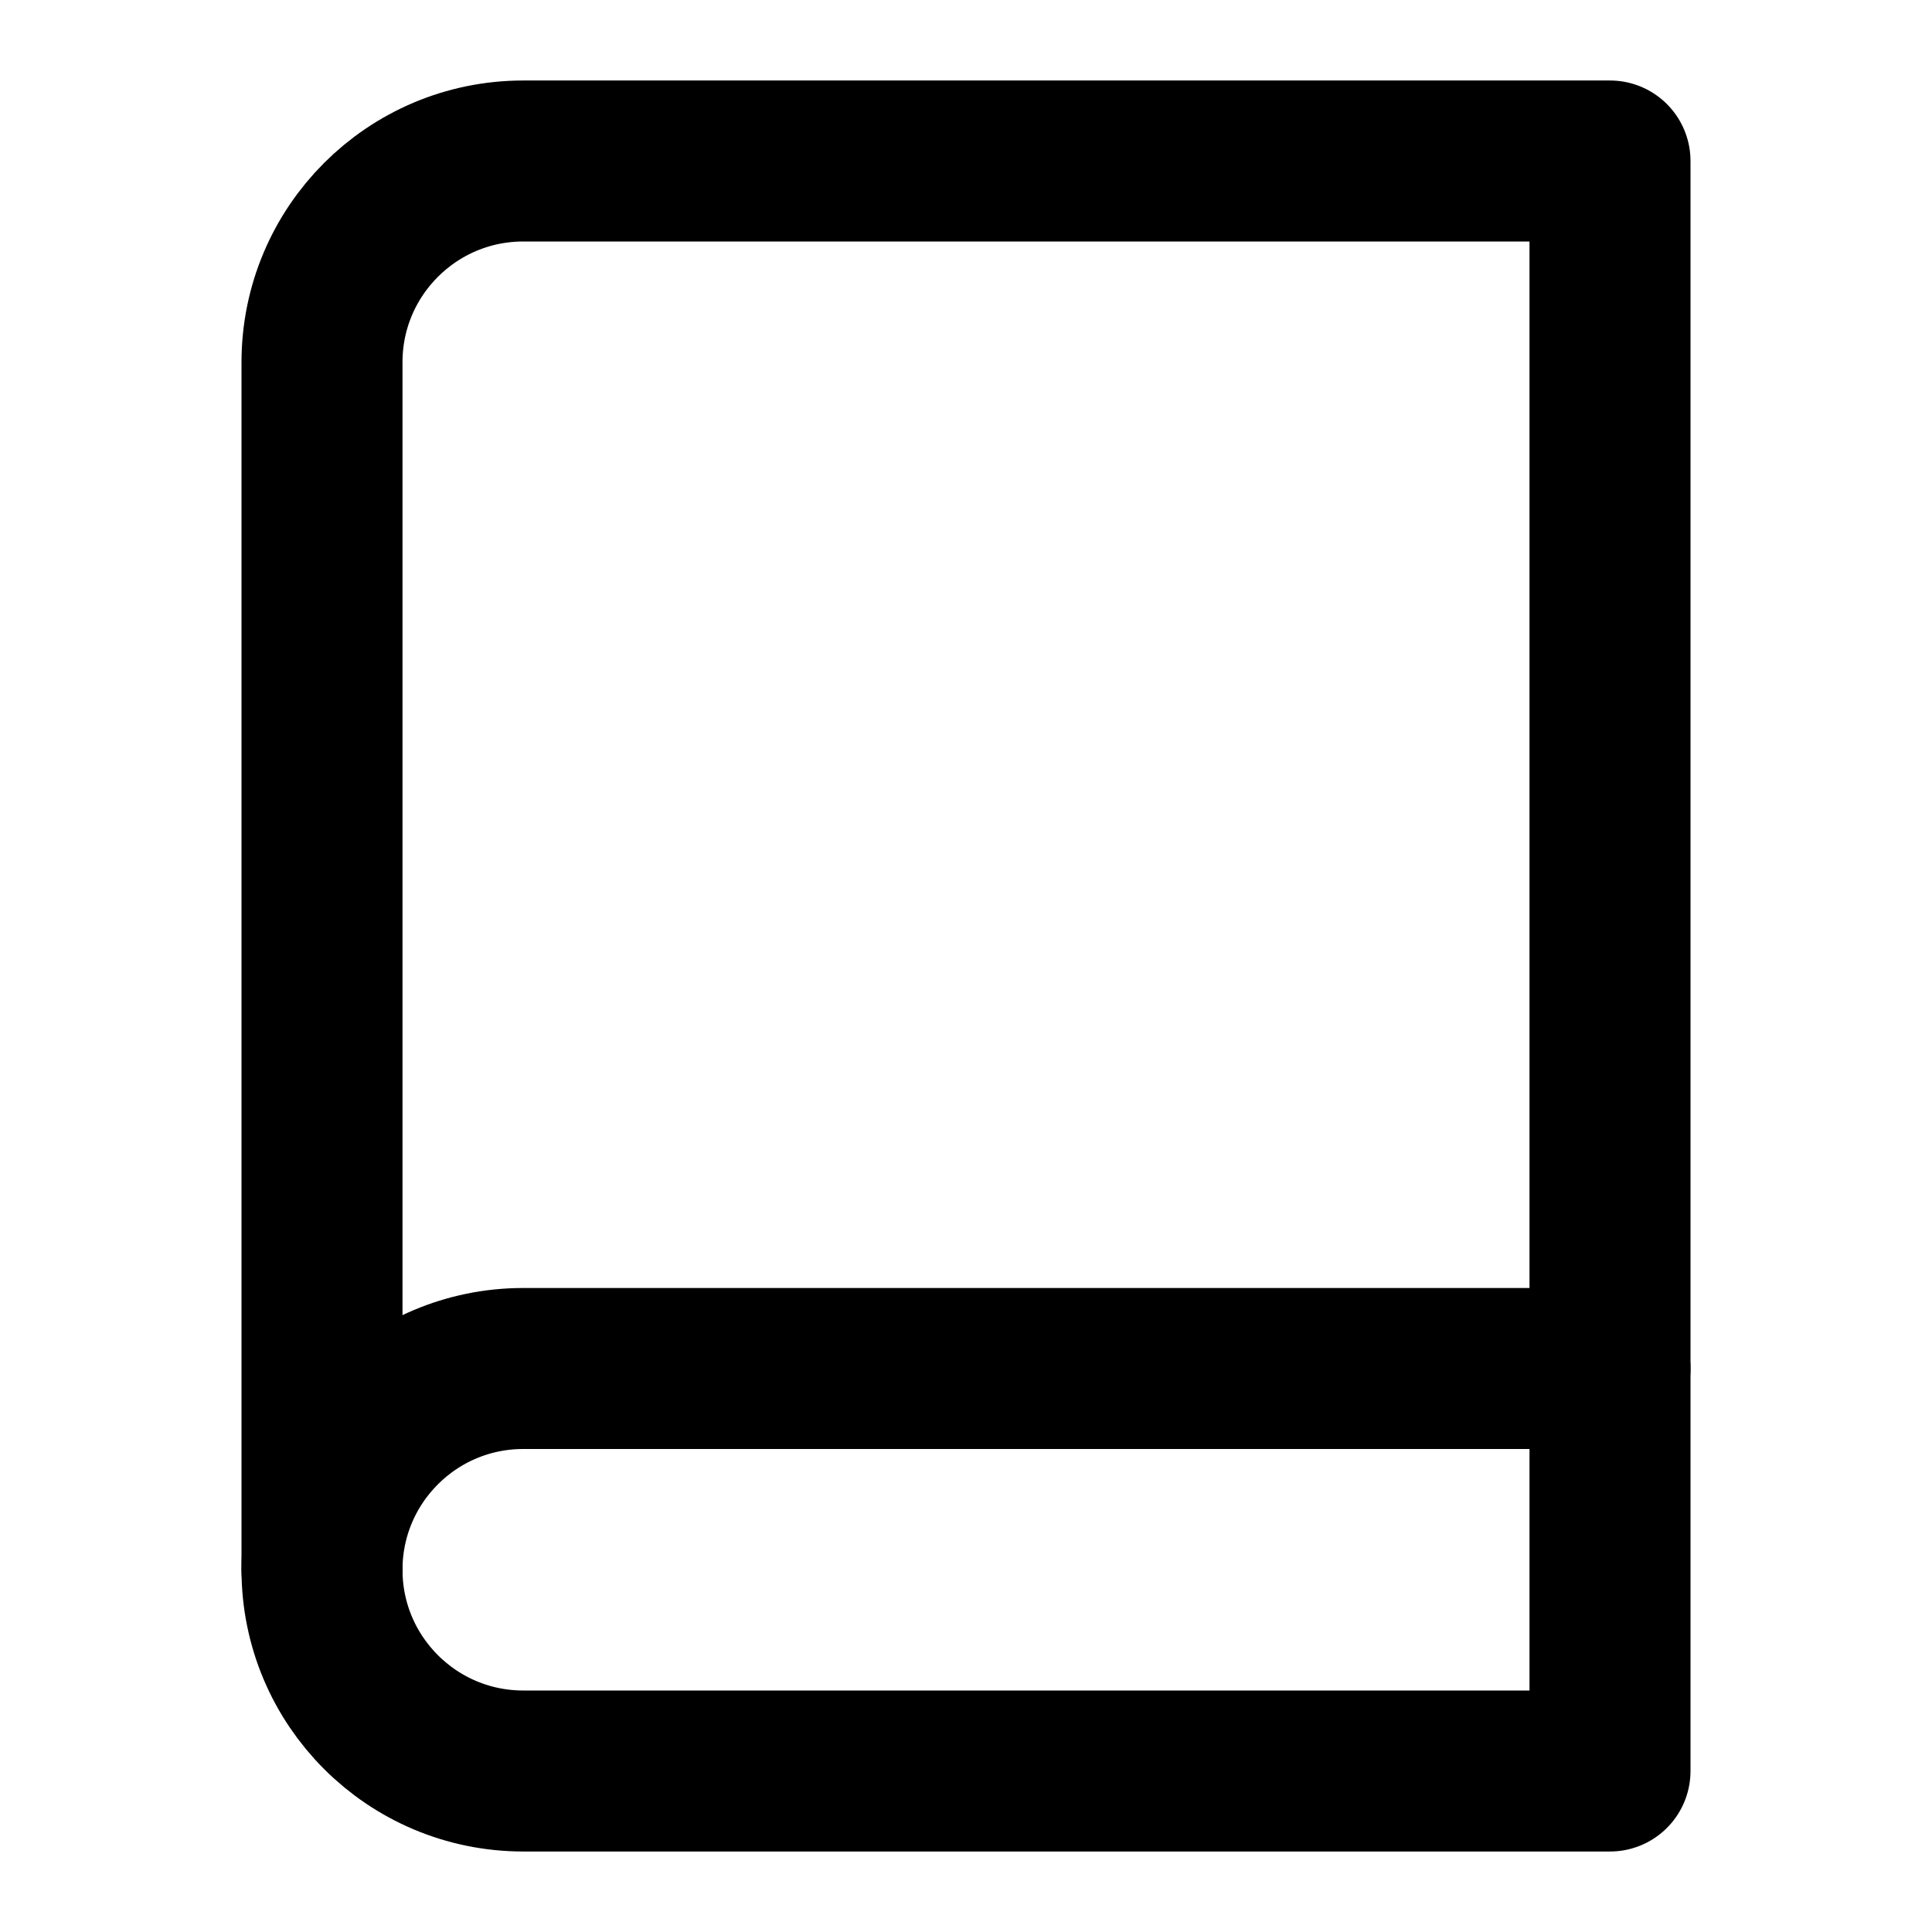
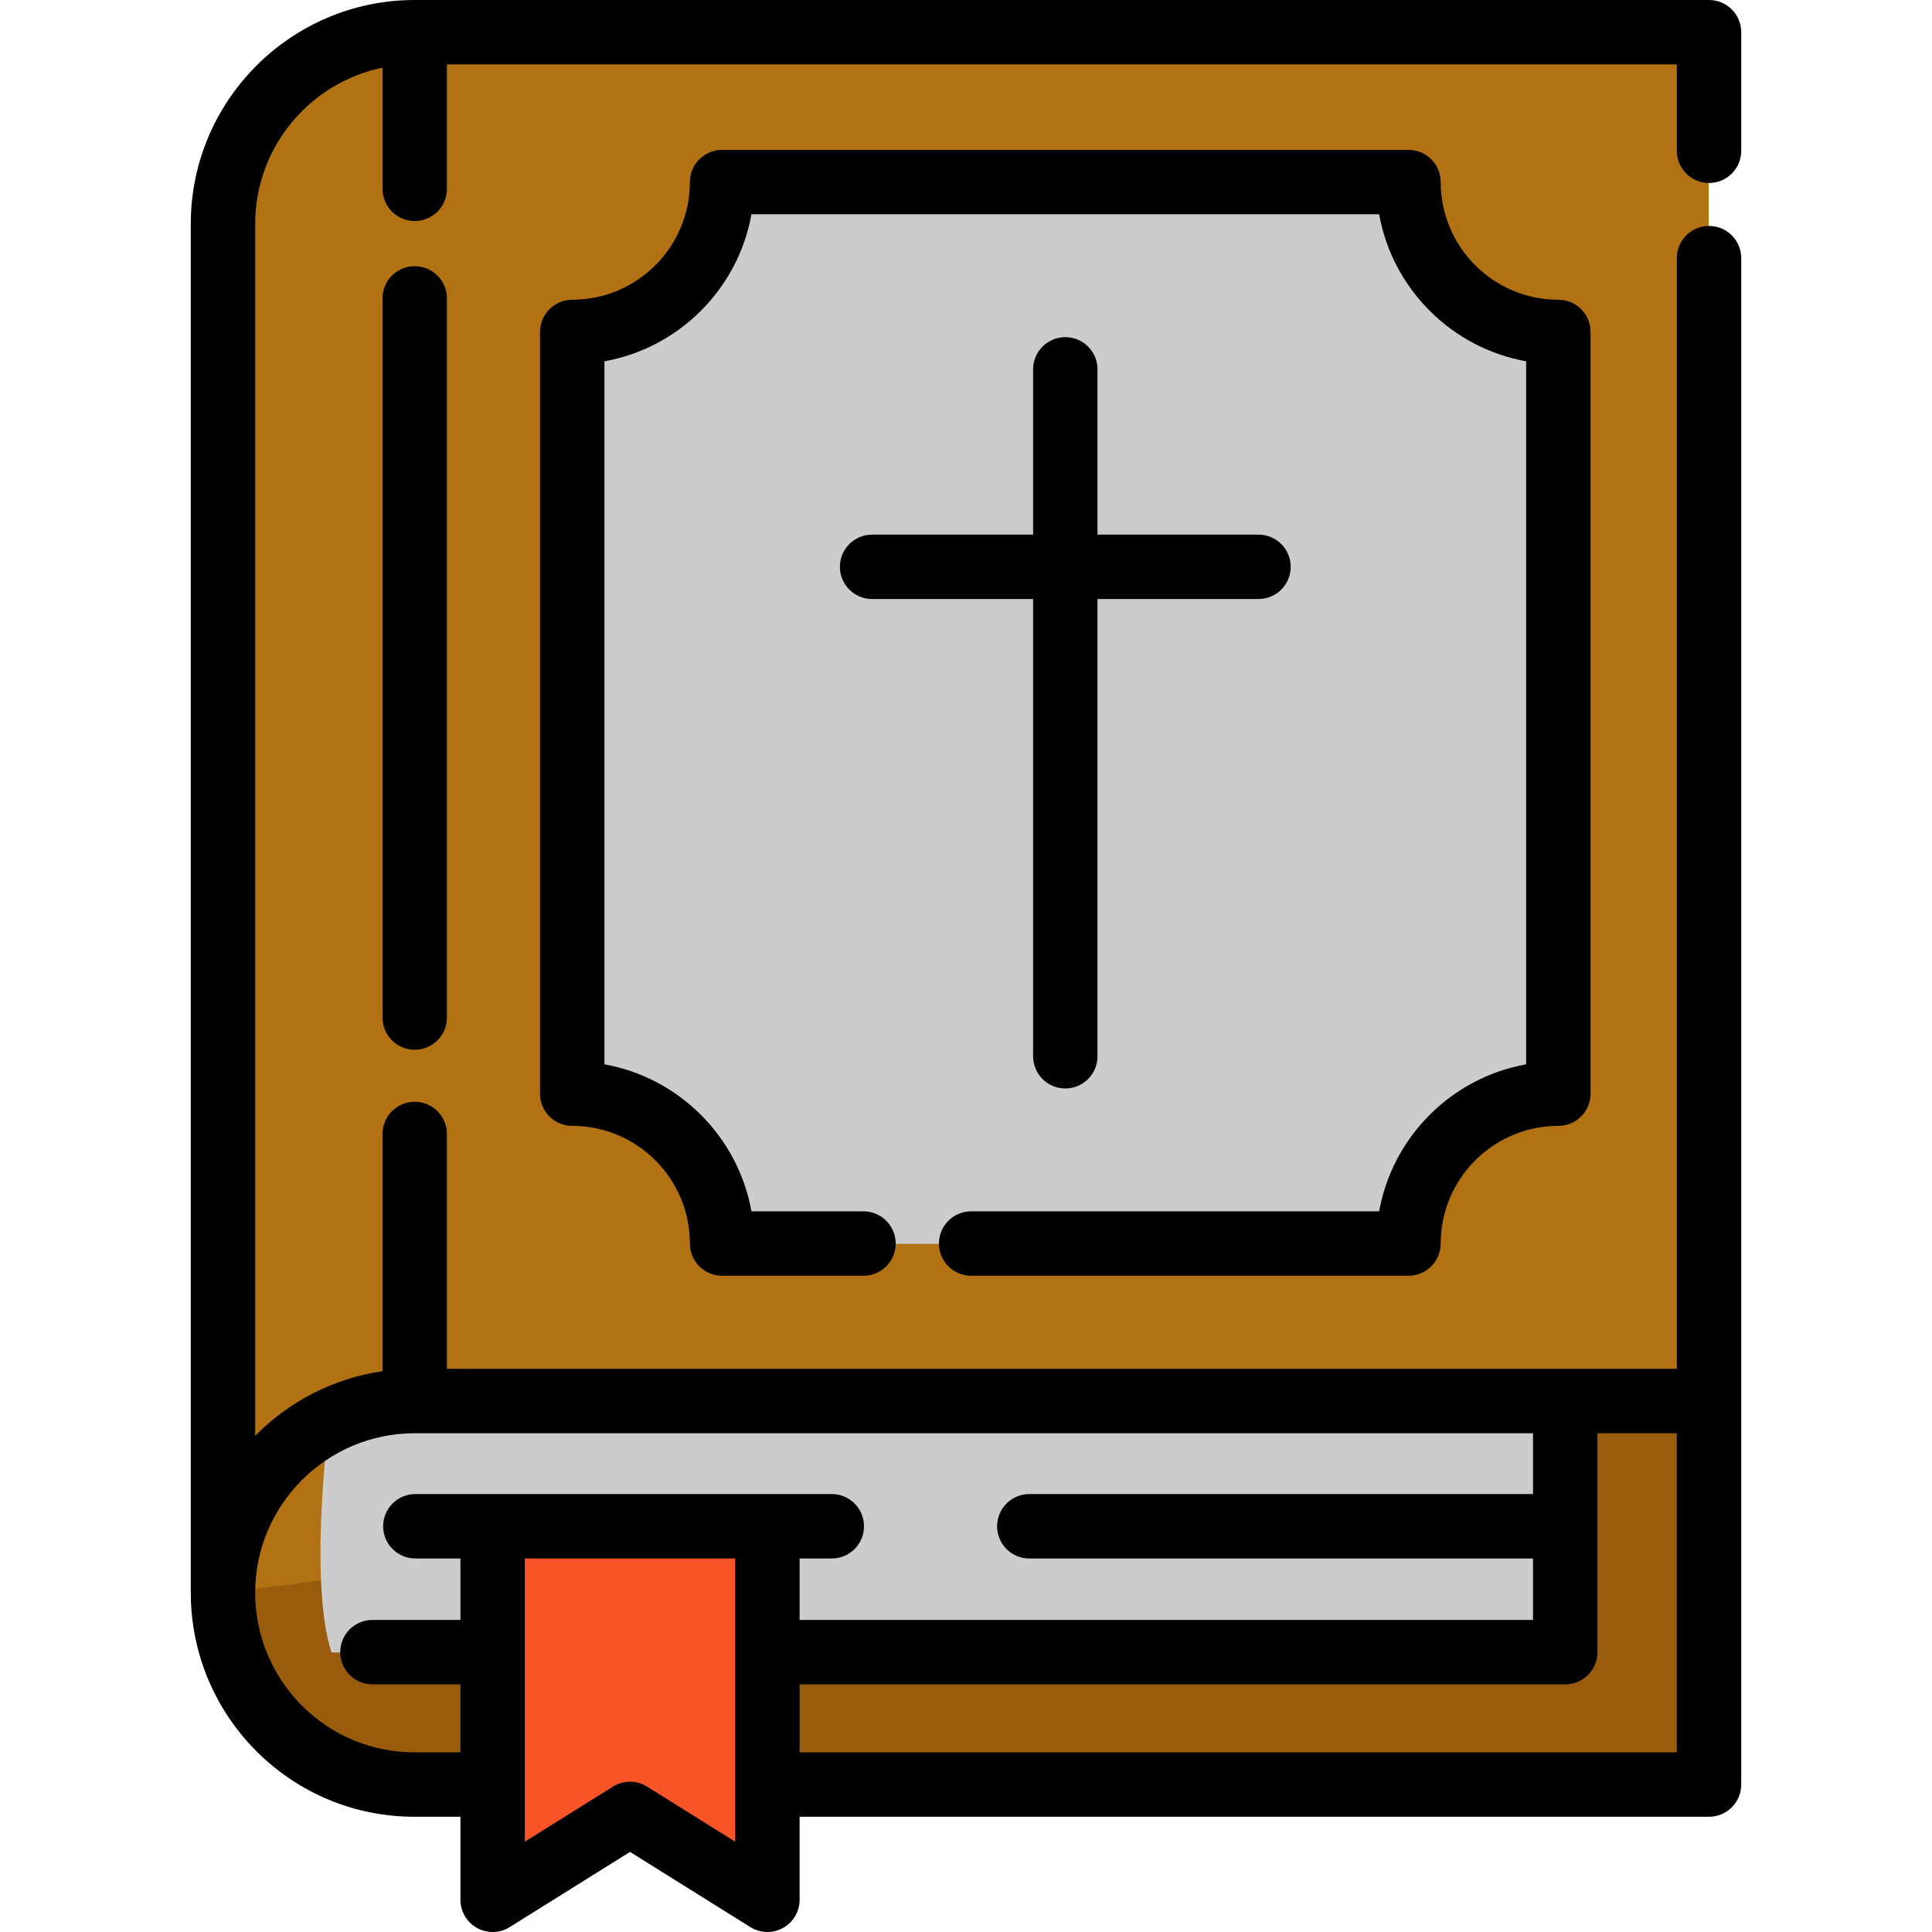
- <svg xmlns="http://www.w3.org/2000/svg" width="24" height="24" viewBox="0 0 24 24" fill="none" stroke="currentColor" stroke-width="2" stroke-linecap="round" stroke-linejoin="round" class="feather feather-book">
-   <path d="M4 19.5A2.5 2.5 0 0 1 6.5 17H20" />
-   <path d="M6.5 2H20v20H6.5A2.5 2.5 0 0 1 4 19.5v-15A2.5 2.5 0 0 1 6.5 2z" />
+ <svg xmlns="http://www.w3.org/2000/svg" viewBox="0 0 512 512" style="enable-background:new 0 0 512 512" xml:space="preserve">
+   <path style="fill:#995c0d" d="M130.464 473.013h-20.651c-14.029 0-26.726-5.689-35.931-14.882C64.689 448.926 59 436.217 59 422.188c0-28.058 22.756-50.813 50.813-50.813h343.006v101.638H203.282" />
+   <path style="fill:#b27214" d="M59.001 422.193V59.433c0-28.064 22.751-50.815 50.815-50.815h343.006v362.76" />
+   <path style="fill:#ccc" d="M414.715 371.374v66.549H87.856c-6.587-20.176 0-66.549 0-66.549h326.859zM412.896 289.918V88.054c-21.935 0-39.718-17.782-39.718-39.718H191.276c0 21.935-17.782 39.718-39.718 39.718v201.865c21.935 0 39.718 17.782 39.718 39.718h181.902c0-21.936 17.782-39.719 39.718-39.719z" />
+   <path style="fill:#f95428" d="m203.282 503.551-36.409-22.756-36.409 22.756v-98.987h72.818z" />
+   <path d="M452.91 48.494a8.533 8.533 0 0 0 8.533-8.533V8.533A8.533 8.533 0 0 0 452.91 0H109.905C77.179 0 50.557 26.624 50.557 59.349v362.71l-.001.044c0 6.277.98 12.462 2.909 18.373a59.572 59.572 0 0 0 14.476 23.608c11.221 11.206 26.122 17.377 41.961 17.377h12.118v22.006a8.533 8.533 0 0 0 13.056 7.236l31.886-19.929 31.886 19.929a8.535 8.535 0 0 0 8.66.228 8.53 8.53 0 0 0 4.396-7.464v-22.006h241.003a8.533 8.533 0 0 0 8.533-8.533l.003-404.522a8.533 8.533 0 0 0-17.066 0v294.352H118.439v-62.242a8.533 8.533 0 0 0-17.066 0v62.865c-13.122 1.898-24.864 8.101-33.749 17.13V59.349c0-20.392 14.511-37.458 33.749-41.416v32.106a8.533 8.533 0 0 0 17.066 0V17.067h325.939v22.894a8.531 8.531 0 0 0 8.532 8.533zM171.484 473.475a8.527 8.527 0 0 0-9.046 0l-23.353 14.595v-75.057h55.751V488.069l-23.352-14.594zm272.889-9.081h-232.47v-18.021h202.9a8.533 8.533 0 0 0 8.533-8.533v-58.016h21.036l.001 84.57zm-334.472-84.571H406.27v16.123H272.775a8.533 8.533 0 0 0 0 17.066H406.27v16.293H211.904v-16.293h8.533a8.533 8.533 0 0 0 0-17.066H110.073a8.533 8.533 0 0 0 0 17.066h11.947v16.293H98.695a8.533 8.533 0 0 0 0 17.066h23.324v18.021h-12.118c-11.283 0-21.903-4.399-29.897-12.382a42.448 42.448 0 0 1-10.312-16.821 42.107 42.107 0 0 1-2.071-13.088c.001-23.311 18.968-42.278 42.28-42.278z" />
+   <path d="M109.905 70.542a8.533 8.533 0 0 0-8.533 8.533v190.588a8.533 8.533 0 0 0 17.066 0V79.076a8.533 8.533 0 0 0-8.533-8.534zM257.275 338.086h115.991a8.533 8.533 0 0 0 8.533-8.533c0-17.195 13.989-31.184 31.184-31.184a8.533 8.533 0 0 0 8.533-8.533V87.97a8.533 8.533 0 0 0-8.533-8.533c-17.195 0-31.184-13.989-31.184-31.184a8.533 8.533 0 0 0-8.533-8.533H191.365a8.533 8.533 0 0 0-8.533 8.533c0 17.195-13.989 31.184-31.184 31.184a8.533 8.533 0 0 0-8.533 8.533v201.865a8.533 8.533 0 0 0 8.533 8.533c17.195 0 31.184 13.989 31.184 31.184a8.533 8.533 0 0 0 8.533 8.533h37.466a8.533 8.533 0 0 0 0-17.066h-29.688c-3.544-19.778-19.184-35.418-38.962-38.962V95.747c19.778-3.544 35.418-19.184 38.962-38.962h166.345c3.544 19.778 19.184 35.418 38.962 38.962v186.31c-19.778 3.544-35.418 19.184-38.962 38.962H257.275a8.534 8.534 0 0 0 0 17.067z" />
+   <path d="M282.315 89.346a8.533 8.533 0 0 0-8.533 8.533v43.804h-42.667a8.533 8.533 0 0 0 0 17.066h42.667v121.173a8.533 8.533 0 0 0 17.066 0V158.751h42.667a8.533 8.533 0 0 0 0-17.066h-42.667V97.88a8.533 8.533 0 0 0-8.533-8.534z" />
</svg>
